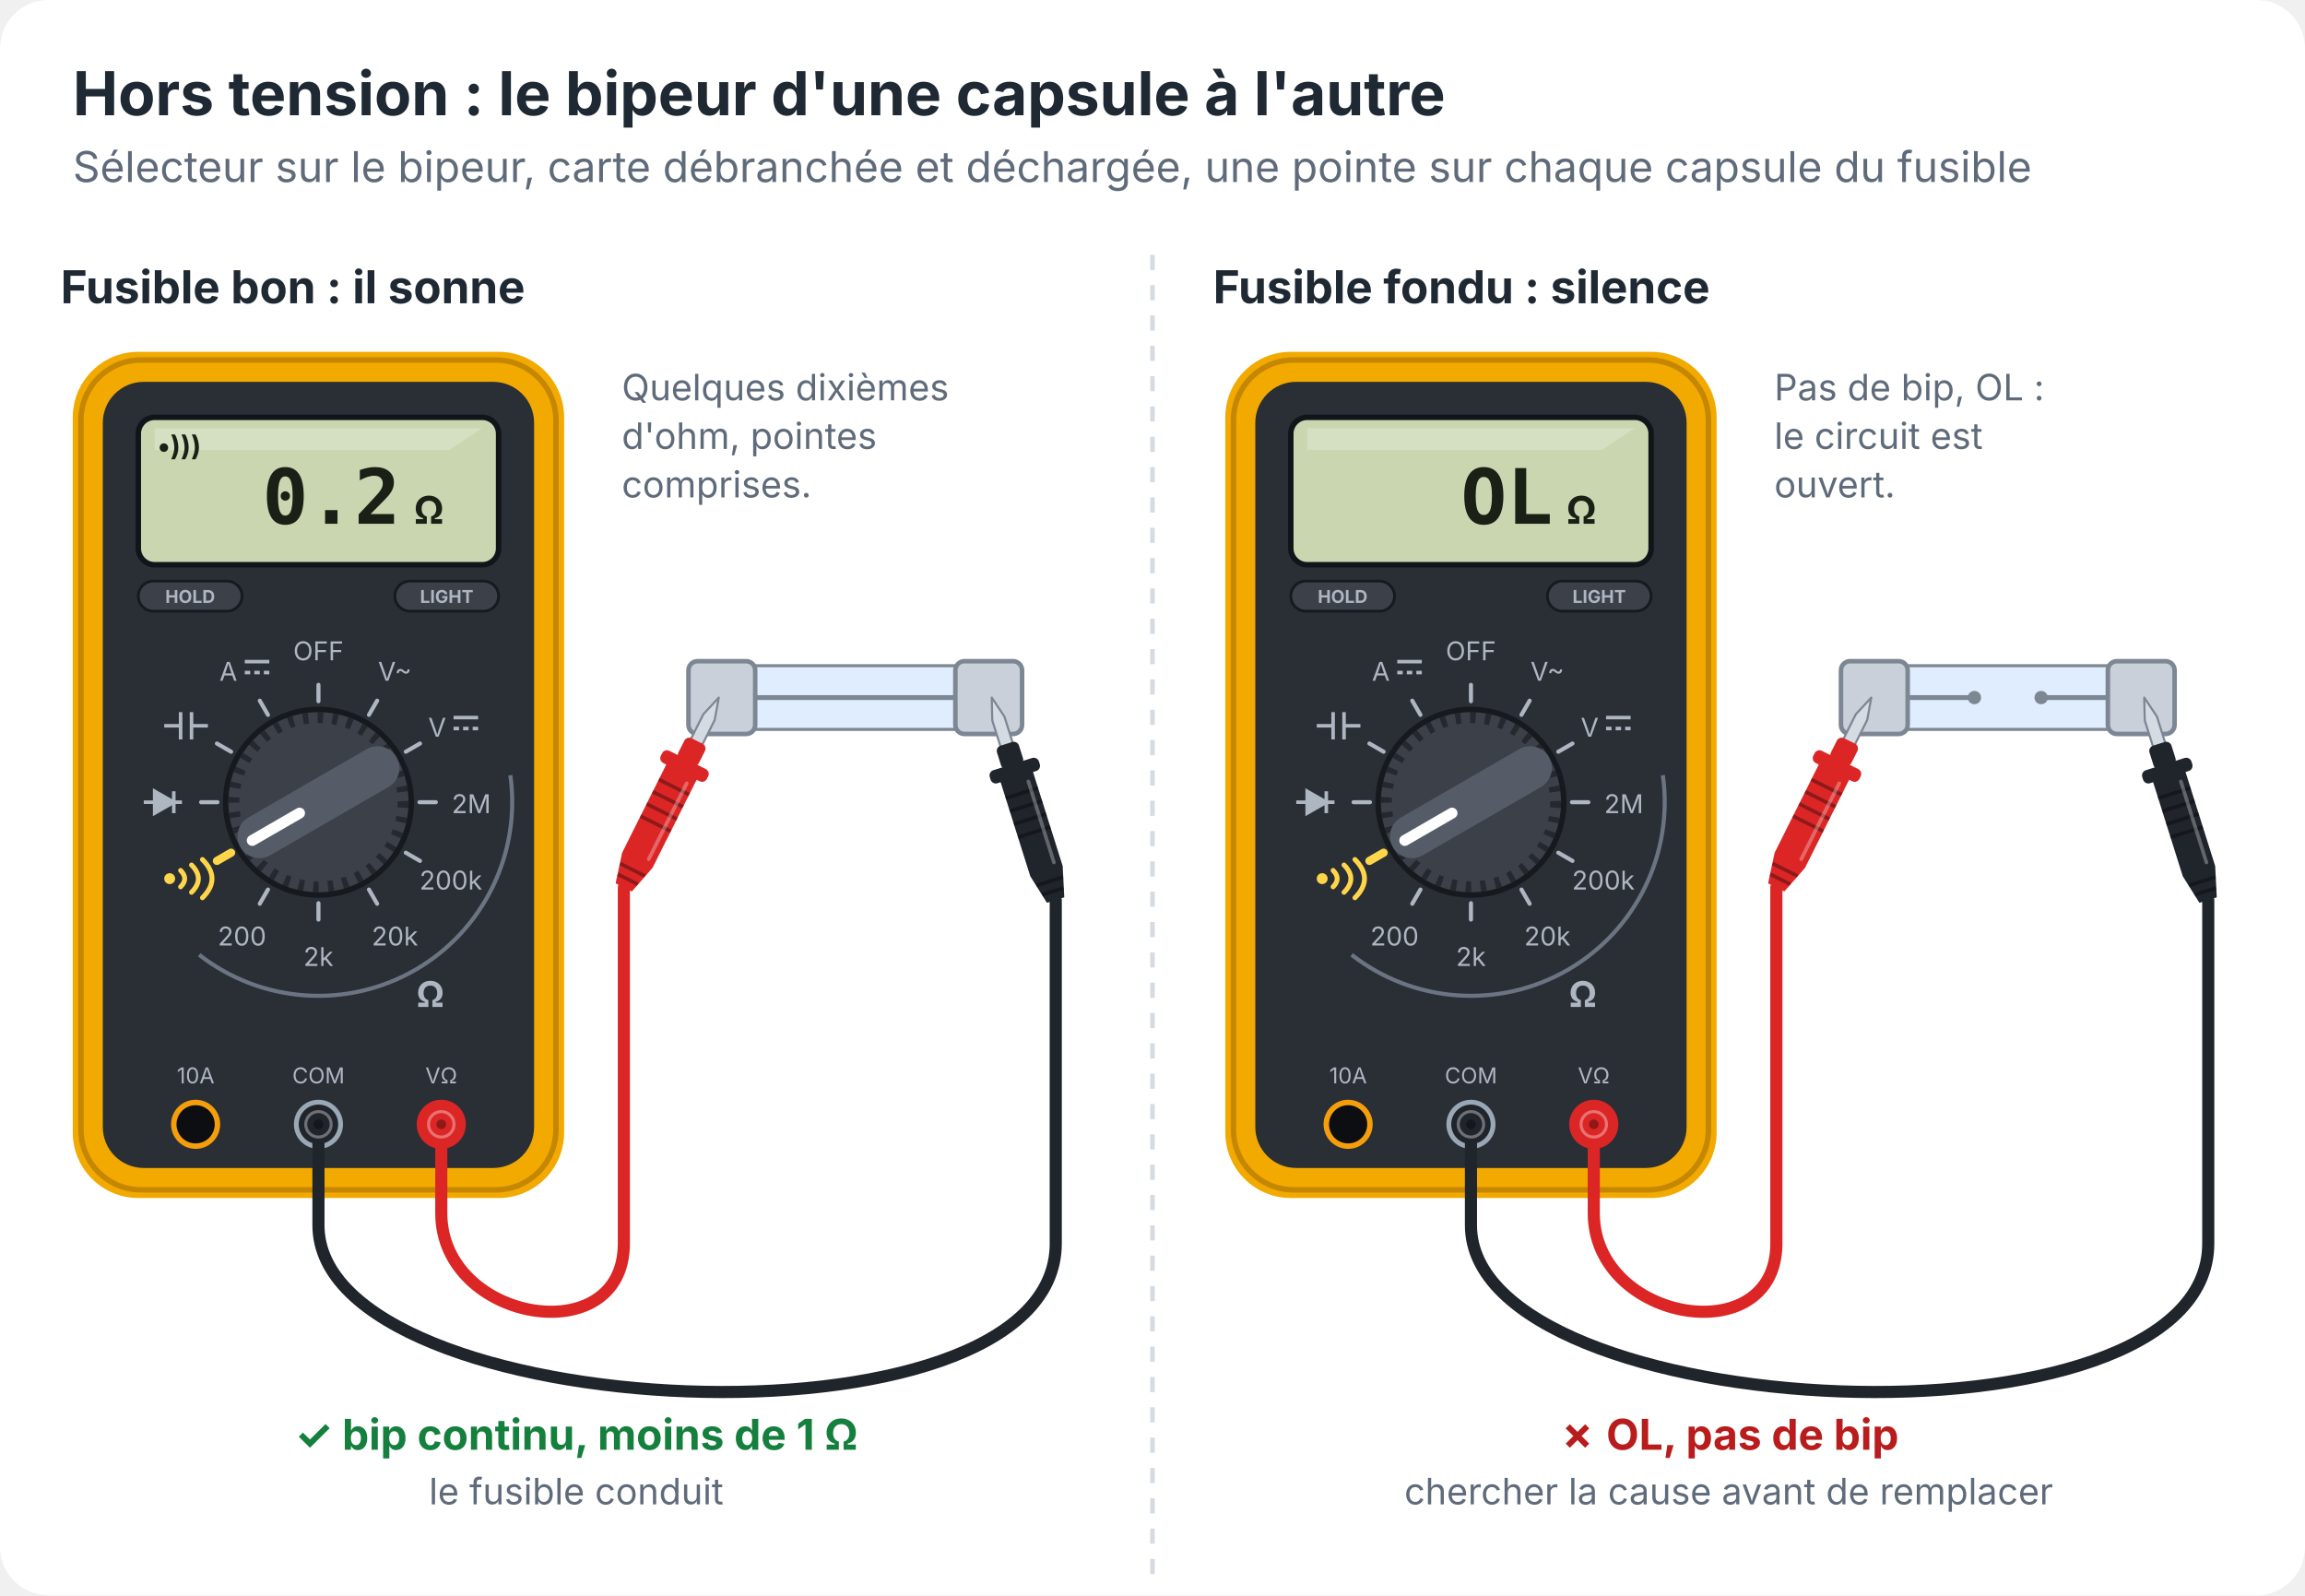
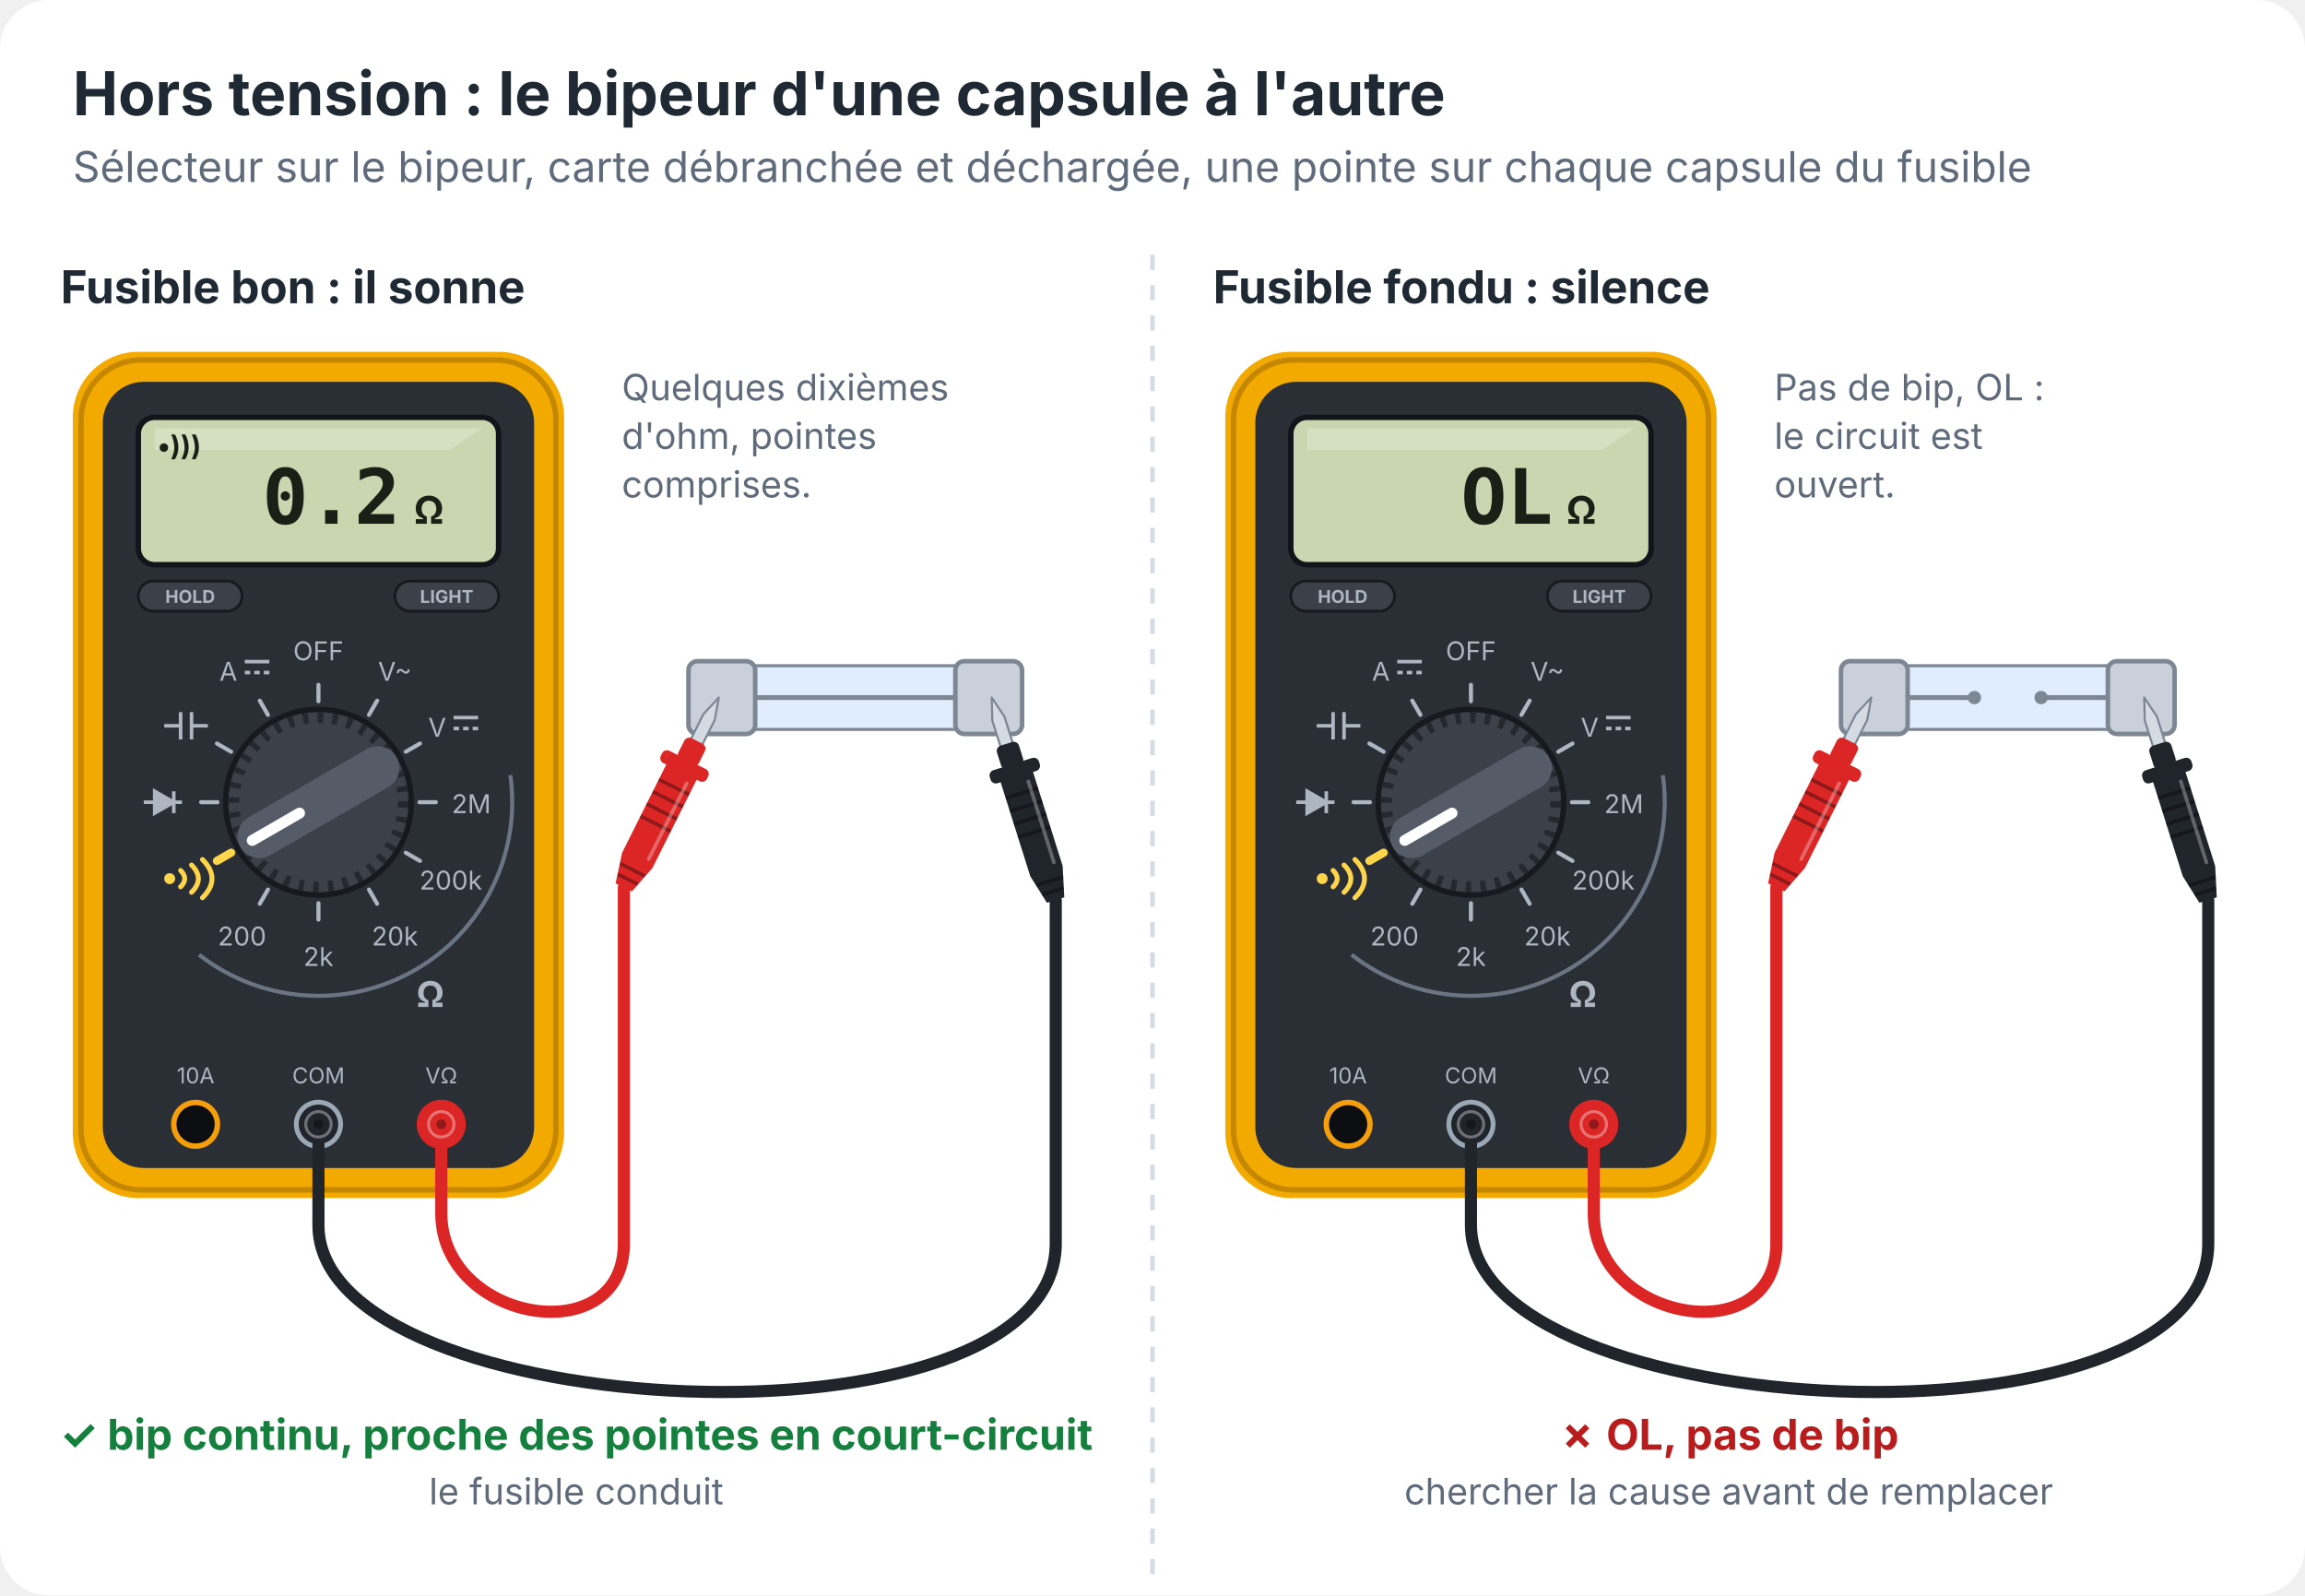
<svg xmlns="http://www.w3.org/2000/svg" viewBox="0 0 760 526" role="img" aria-labelledby="t d" font-family="system-ui, -apple-system, Segoe UI, sans-serif">
  <style>
    .bg{fill:#ffffff}.fg{fill:#1f2933}.mut{fill:#5f6b7a}
    .wire{stroke:#1f2933;stroke-width:3;fill:none;stroke-linecap:round;stroke-linejoin:round}
    .panel{fill:#f3f5f8;stroke:#d5dbe3}.grid{stroke:#d5dbe3;stroke-width:1.5;stroke-dasharray:5 5;fill:none}
    .ok{fill:#15803d}.no{fill:#b91c1c}.warn{fill:#b45309}.blue{fill:#2563eb}.amber{fill:#b45309}
    .blk{stroke:#20242b}.blkf{fill:#20242b}
    .flow{fill:none;stroke-width:4;stroke-linecap:round;stroke-dasharray:1 13;animation:run 1.1s linear infinite}
    .fb{stroke:#2563eb}.fa{stroke:#d97706}.fr{stroke:#dc2626}
    @keyframes run{to{stroke-dashoffset:-14}}
    @media (prefers-reduced-motion: reduce){.flow{animation:none}}
    @media (prefers-color-scheme: dark){
      .bg{fill:#0d1117}.fg{fill:#e6edf3}.mut{fill:#9aa7b4}.wire{stroke:#c9d1d9}
      .panel{fill:#161b22;stroke:#30363d}.grid{stroke:#30363d}
      .ok{fill:#4ade80}.no{fill:#f87171}.warn{fill:#fbbf24}.blue{fill:#60a5fa}.amber{fill:#fbbf24}
      .blk{stroke:#8b949e}.blkf{fill:#8b949e}.fb{stroke:#60a5fa}.fa{stroke:#fbbf24}.fr{stroke:#f87171}
    }
  </style>
  <rect class="bg" width="760" height="526" rx="16" />
  <text class="fg" x="24" y="38" font-size="20" font-weight="700">Hors tension : le bipeur d'une capsule à l'autre</text>
  <text class="mut" x="24" y="60" font-size="14">Sélecteur sur le bipeur, carte débranchée et déchargée, une pointe sur chaque capsule du fusible</text>
  <path class="grid" d="M380 84 V520" />
  <text class="fg" x="20" y="100" font-size="15" font-weight="700">Fusible bon : il sonne</text>
  <g data-sel="BEEP" transform="translate(24 116) scale(0.9)">
    <rect width="180" height="310" rx="24" fill="#f2a900" />
    <rect x="3" y="3" width="174" height="304" rx="22" fill="none" stroke="#c58700" stroke-width="2" />
    <rect x="11" y="11" width="158" height="288" rx="15" fill="#2a2e35" />
    <rect x="24" y="24" width="132" height="54" rx="6" fill="#c9d6b0" stroke="#11151a" stroke-width="2" />
    <path d="M30 28 H150 L138 36 H30 Z" fill="#ffffff" fill-opacity="0.22" />
    <rect x="24" y="84" width="38" height="11" rx="5.5" fill="#3b4049" stroke="#16191e" />
    <text x="43" y="92" font-size="6.5" font-weight="700" text-anchor="middle" fill="#aeb6c2">HOLD</text>
    <rect x="118" y="84" width="38" height="11" rx="5.5" fill="#3b4049" stroke="#16191e" />
    <text x="137" y="92" font-size="6.5" font-weight="700" text-anchor="middle" fill="#aeb6c2">LIGHT</text>
    <text x="31" y="38" font-size="10" font-weight="700" fill="#1a2016">•)))</text>
    <text x="120" y="63" font-size="28" font-weight="700" text-anchor="end" font-family="ui-monospace, Menlo, Consolas, monospace" fill="#1a2016">0.2</text>
    <text x="125" y="63" font-size="14" font-weight="700" fill="#1a2016">Ω</text>
    <path d="M160.3 155.1 A71 71 0 0 1 46.3 220.9" fill="none" stroke="#6b7482" stroke-width="1.5" />
    <text x="131.0" y="240.0" font-size="13" font-weight="700" text-anchor="middle" fill="#aeb6c2">Ω</text>
    <path d="M90.0 128.0 L90.0 122.0" stroke="#aeb6c2" stroke-width="1.5" stroke-linecap="round" />
    <text x="90.0" y="113.0" font-size="9.5" text-anchor="middle" fill="#aeb6c2">OFF</text>
    <path d="M108.5 133.0 L111.5 127.8" stroke="#aeb6c2" stroke-width="1.5" stroke-linecap="round" />
    <text x="118.0" y="120.5" font-size="9.5" text-anchor="middle" fill="#aeb6c2">V~</text>
    <path d="M122.0 146.5 L127.2 143.5" stroke="#aeb6c2" stroke-width="1.5" stroke-linecap="round" />
    <text x="133.5" y="141.0" font-size="9.5" text-anchor="middle" fill="#aeb6c2">V</text>
    <path d="M139.5 134.0 h9 M139.5 138.0 h2 m1.5 0 h2 m1.5 0 h2" stroke="#aeb6c2" stroke-width="1.3" fill="none" />
    <path d="M127.0 165.0 L133.0 165.0" stroke="#aeb6c2" stroke-width="1.5" stroke-linecap="round" />
    <text x="146.0" y="169.0" font-size="9.5" text-anchor="middle" fill="#aeb6c2">2M</text>
    <path d="M122.0 183.5 L127.2 186.5" stroke="#aeb6c2" stroke-width="1.5" stroke-linecap="round" />
    <text x="138.5" y="197.0" font-size="9.5" text-anchor="middle" fill="#aeb6c2">200k</text>
    <path d="M108.5 197.0 L111.5 202.2" stroke="#aeb6c2" stroke-width="1.5" stroke-linecap="round" />
    <text x="118.0" y="217.5" font-size="9.5" text-anchor="middle" fill="#aeb6c2">20k</text>
    <path d="M90.0 202.0 L90.0 208.0" stroke="#aeb6c2" stroke-width="1.5" stroke-linecap="round" />
    <text x="90.0" y="225.0" font-size="9.5" text-anchor="middle" fill="#aeb6c2">2k</text>
    <path d="M71.5 197.0 L68.5 202.2" stroke="#aeb6c2" stroke-width="1.5" stroke-linecap="round" />
    <text x="62.0" y="217.5" font-size="9.5" text-anchor="middle" fill="#aeb6c2">200</text>
    <path d="M58.0 183.5 L52.8 186.5" stroke="#ffd54a" stroke-width="3" stroke-linecap="round" />
    <circle cx="35.5" cy="193.0" r="2" fill="#ffd54a" />
    <path d="M39.5 190.0 q3 3 0 6 M43.5 188.0 q5 5 0 10 M47.5 186.0 q7 7 0 14" stroke="#ffd54a" stroke-width="1.8" fill="none" stroke-linecap="round" />
    <path d="M53.0 165.0 L47.0 165.0" stroke="#aeb6c2" stroke-width="1.5" stroke-linecap="round" />
    <path d="M26.0 165.0 h14 M30.0 161.0 v8 l7 -4 z M37.0 161.0 v8" stroke="#aeb6c2" stroke-width="1.3" fill="#aeb6c2" />
    <path d="M58.0 146.5 L52.8 143.5" stroke="#aeb6c2" stroke-width="1.5" stroke-linecap="round" />
    <path d="M33.5 137.0 h6 M39.5 132.0 v10 M43.5 132.0 v10 M43.5 137.0 h6" stroke="#aeb6c2" stroke-width="1.3" fill="none" />
    <path d="M71.5 133.0 L68.5 127.8" stroke="#aeb6c2" stroke-width="1.5" stroke-linecap="round" />
    <text x="57.0" y="120.5" font-size="9.5" text-anchor="middle" fill="#aeb6c2">A</text>
    <path d="M63.0 113.5 h9 M63.0 117.5 h2 m1.5 0 h2 m1.5 0 h2" stroke="#aeb6c2" stroke-width="1.3" fill="none" />
    <circle cx="90" cy="165" r="34" fill="#3b4049" stroke="#16191e" stroke-width="2" />
    <circle cx="90" cy="165" r="31" fill="none" stroke="#16191e" stroke-opacity="0.6" stroke-width="4" stroke-dasharray="2 3.4" />
    <g transform="rotate(240 90 165)">
      <rect x="82" y="132" width="16" height="66" rx="8" fill="#555c68" />
      <path d="M90 137 V157" stroke="#ffffff" stroke-width="4" stroke-linecap="round" />
    </g>
    <text x="45" y="268" font-size="8" text-anchor="middle" fill="#aeb6c2">10A</text>
    <circle cx="45" cy="283" r="8" fill="#0c0e11" stroke="#f59e0b" stroke-width="2" />
    <text x="90" y="268" font-size="8" text-anchor="middle" fill="#aeb6c2">COM</text>
    <circle cx="90" cy="283" r="8" fill="#0c0e11" stroke="#9aa7b4" stroke-width="2" />
    <text x="135" y="268" font-size="8" text-anchor="middle" fill="#aeb6c2">VΩ</text>
    <circle cx="135" cy="283" r="8" fill="#0c0e11" stroke="#dc2626" stroke-width="2" />
  </g>
  <text class="mut" x="205" y="132" font-size="12">Quelques dixièmes</text>
  <text class="mut" x="205" y="148" font-size="12">d'ohm, pointes</text>
  <text class="mut" x="205" y="164" font-size="12">comprises.</text>
  <rect x="238.0" y="219.5" width="88.0" height="21.0" fill="#dbeafe" fill-opacity="0.85" stroke="#7d8794" />
  <path d="M249.0 230 H315.0" stroke="#7d8794" stroke-width="1.6" />
  <rect x="227.0" y="218.0" width="22.0" height="24" rx="3" fill="#c9d0d9" stroke="#7d8794" stroke-width="1.5" />
  <rect x="315.0" y="218.0" width="22.0" height="24" rx="3" fill="#c9d0d9" stroke="#7d8794" stroke-width="1.5" />
  <path stroke="#dc2626" stroke-width="4" fill="none" stroke-linecap="round" d="M145.5 370.7 V400 C145.5 436 205.7 446 205.7 410 L205.7 292.6" />
  <circle fill="#dc2626" cx="145.5" cy="370.7" r="6.5" />
  <circle cx="145.5" cy="370.7" r="4.2" fill="none" stroke="#ffffff" stroke-opacity="0.35" stroke-width="1" />
  <circle cx="145.5" cy="370.7" r="1.6" fill="#000000" fill-opacity="0.35" />
  <g data-probe="red" transform="translate(237.0 230.0) rotate(116.6)">
    <path d="M0 0 L7.2 -2.1 H17.0 V2.1 H7.2 Z" fill="#d5dbe3" stroke="#7d8794" stroke-width="0.7" stroke-linejoin="round" />
    <rect fill="#dc2626" x="16.0" y="-3.8" width="8" height="7.6" rx="1.8" />
    <path fill="#dc2626" d="M26.0 -5.6 H60.0 L70.0 -3 V3 L60.0 5.6 H26.0 Z" stroke-linejoin="round" />
    <rect fill="#dc2626" x="23.0" y="-8.5" width="4.5" height="17" rx="1.8" />
    <path d="M33.0 -5.6 v11.2 M37.5 -5.6 v11.2 M42.0 -5.6 v11.2 M46.5 -5.6 v11.2 M63.5 -4.6 v9.2 M67.0 -3.7 v7.4" stroke="#000000" stroke-opacity="0.35" stroke-width="1.2" fill="none" />
    <path d="M30.0 -3.2 H58.0" stroke="#ffffff" stroke-opacity="0.3" stroke-width="1.2" stroke-linecap="round" />
  </g>
  <path class="blk" stroke-width="4" fill="none" stroke-linecap="round" d="M105.0 370.7 V404 C105.0 470 348.1 482 348.1 410 L348.1 296.8" />
  <circle class="blkf" cx="105.0" cy="370.7" r="6.5" />
  <circle cx="105.0" cy="370.7" r="4.2" fill="none" stroke="#ffffff" stroke-opacity="0.35" stroke-width="1" />
  <circle cx="105.0" cy="370.7" r="1.6" fill="#000000" fill-opacity="0.35" />
  <g data-probe="black" transform="translate(327.0 230.0) rotate(72.5)">
    <path d="M0 0 L7.2 -2.1 H17.0 V2.1 H7.2 Z" fill="#d5dbe3" stroke="#7d8794" stroke-width="0.7" stroke-linejoin="round" />
    <rect class="blkf" x="16.0" y="-3.8" width="8" height="7.6" rx="1.8" />
    <path class="blkf" d="M26.0 -5.6 H60.0 L70.0 -3 V3 L60.0 5.6 H26.0 Z" stroke-linejoin="round" />
    <rect class="blkf" x="23.0" y="-8.5" width="4.5" height="17" rx="1.8" />
    <path d="M33.0 -5.6 v11.2 M37.5 -5.6 v11.2 M42.0 -5.6 v11.2 M46.5 -5.6 v11.2 M63.5 -4.6 v9.2 M67.0 -3.7 v7.4" stroke="#000000" stroke-opacity="0.35" stroke-width="1.2" fill="none" />
    <path d="M30.0 -3.2 H58.0" stroke="#ffffff" stroke-opacity="0.3" stroke-width="1.2" stroke-linecap="round" />
  </g>
-   <text class="ok" x="190" y="478" font-size="14" text-anchor="middle" font-weight="700">✓ bip continu, moins de 1 Ω</text>
+   <text class="ok" x="190" y="478" font-size="14" text-anchor="middle" font-weight="700">✓ bip continu, proche des pointes en court-circuit</text>
  <text class="mut" x="190" y="496" font-size="12" text-anchor="middle">le fusible conduit</text>
  <text class="fg" x="400" y="100" font-size="15" font-weight="700">Fusible fondu : silence</text>
  <g data-sel="BEEP" transform="translate(404 116) scale(0.9)">
    <rect width="180" height="310" rx="24" fill="#f2a900" />
    <rect x="3" y="3" width="174" height="304" rx="22" fill="none" stroke="#c58700" stroke-width="2" />
    <rect x="11" y="11" width="158" height="288" rx="15" fill="#2a2e35" />
    <rect x="24" y="24" width="132" height="54" rx="6" fill="#c9d6b0" stroke="#11151a" stroke-width="2" />
    <path d="M30 28 H150 L138 36 H30 Z" fill="#ffffff" fill-opacity="0.22" />
    <rect x="24" y="84" width="38" height="11" rx="5.5" fill="#3b4049" stroke="#16191e" />
    <text x="43" y="92" font-size="6.5" font-weight="700" text-anchor="middle" fill="#aeb6c2">HOLD</text>
    <rect x="118" y="84" width="38" height="11" rx="5.5" fill="#3b4049" stroke="#16191e" />
    <text x="137" y="92" font-size="6.5" font-weight="700" text-anchor="middle" fill="#aeb6c2">LIGHT</text>
    <text x="120" y="63" font-size="28" font-weight="700" text-anchor="end" font-family="ui-monospace, Menlo, Consolas, monospace" fill="#1a2016">OL</text>
    <text x="125" y="63" font-size="14" font-weight="700" fill="#1a2016">Ω</text>
    <path d="M160.3 155.1 A71 71 0 0 1 46.3 220.9" fill="none" stroke="#6b7482" stroke-width="1.5" />
    <text x="131.0" y="240.0" font-size="13" font-weight="700" text-anchor="middle" fill="#aeb6c2">Ω</text>
    <path d="M90.0 128.0 L90.0 122.0" stroke="#aeb6c2" stroke-width="1.5" stroke-linecap="round" />
    <text x="90.0" y="113.0" font-size="9.5" text-anchor="middle" fill="#aeb6c2">OFF</text>
    <path d="M108.5 133.0 L111.5 127.8" stroke="#aeb6c2" stroke-width="1.5" stroke-linecap="round" />
    <text x="118.0" y="120.5" font-size="9.5" text-anchor="middle" fill="#aeb6c2">V~</text>
    <path d="M122.0 146.5 L127.2 143.5" stroke="#aeb6c2" stroke-width="1.5" stroke-linecap="round" />
    <text x="133.5" y="141.0" font-size="9.5" text-anchor="middle" fill="#aeb6c2">V</text>
    <path d="M139.5 134.0 h9 M139.5 138.0 h2 m1.5 0 h2 m1.5 0 h2" stroke="#aeb6c2" stroke-width="1.3" fill="none" />
    <path d="M127.0 165.0 L133.0 165.0" stroke="#aeb6c2" stroke-width="1.5" stroke-linecap="round" />
    <text x="146.0" y="169.0" font-size="9.5" text-anchor="middle" fill="#aeb6c2">2M</text>
    <path d="M122.0 183.5 L127.2 186.5" stroke="#aeb6c2" stroke-width="1.5" stroke-linecap="round" />
    <text x="138.5" y="197.0" font-size="9.5" text-anchor="middle" fill="#aeb6c2">200k</text>
    <path d="M108.5 197.0 L111.5 202.2" stroke="#aeb6c2" stroke-width="1.5" stroke-linecap="round" />
    <text x="118.0" y="217.5" font-size="9.5" text-anchor="middle" fill="#aeb6c2">20k</text>
    <path d="M90.0 202.0 L90.0 208.0" stroke="#aeb6c2" stroke-width="1.5" stroke-linecap="round" />
    <text x="90.0" y="225.0" font-size="9.5" text-anchor="middle" fill="#aeb6c2">2k</text>
    <path d="M71.5 197.0 L68.5 202.2" stroke="#aeb6c2" stroke-width="1.5" stroke-linecap="round" />
    <text x="62.0" y="217.5" font-size="9.5" text-anchor="middle" fill="#aeb6c2">200</text>
    <path d="M58.0 183.5 L52.8 186.5" stroke="#ffd54a" stroke-width="3" stroke-linecap="round" />
    <circle cx="35.5" cy="193.0" r="2" fill="#ffd54a" />
    <path d="M39.5 190.0 q3 3 0 6 M43.5 188.0 q5 5 0 10 M47.5 186.0 q7 7 0 14" stroke="#ffd54a" stroke-width="1.8" fill="none" stroke-linecap="round" />
    <path d="M53.0 165.0 L47.0 165.0" stroke="#aeb6c2" stroke-width="1.5" stroke-linecap="round" />
    <path d="M26.0 165.0 h14 M30.0 161.0 v8 l7 -4 z M37.0 161.0 v8" stroke="#aeb6c2" stroke-width="1.3" fill="#aeb6c2" />
    <path d="M58.0 146.5 L52.8 143.5" stroke="#aeb6c2" stroke-width="1.5" stroke-linecap="round" />
    <path d="M33.5 137.0 h6 M39.5 132.0 v10 M43.5 132.0 v10 M43.5 137.0 h6" stroke="#aeb6c2" stroke-width="1.3" fill="none" />
    <path d="M71.5 133.0 L68.5 127.8" stroke="#aeb6c2" stroke-width="1.5" stroke-linecap="round" />
    <text x="57.0" y="120.5" font-size="9.5" text-anchor="middle" fill="#aeb6c2">A</text>
    <path d="M63.0 113.5 h9 M63.0 117.5 h2 m1.5 0 h2 m1.5 0 h2" stroke="#aeb6c2" stroke-width="1.3" fill="none" />
    <circle cx="90" cy="165" r="34" fill="#3b4049" stroke="#16191e" stroke-width="2" />
    <circle cx="90" cy="165" r="31" fill="none" stroke="#16191e" stroke-opacity="0.6" stroke-width="4" stroke-dasharray="2 3.4" />
    <g transform="rotate(240 90 165)">
      <rect x="82" y="132" width="16" height="66" rx="8" fill="#555c68" />
      <path d="M90 137 V157" stroke="#ffffff" stroke-width="4" stroke-linecap="round" />
    </g>
    <text x="45" y="268" font-size="8" text-anchor="middle" fill="#aeb6c2">10A</text>
    <circle cx="45" cy="283" r="8" fill="#0c0e11" stroke="#f59e0b" stroke-width="2" />
    <text x="90" y="268" font-size="8" text-anchor="middle" fill="#aeb6c2">COM</text>
    <circle cx="90" cy="283" r="8" fill="#0c0e11" stroke="#9aa7b4" stroke-width="2" />
    <text x="135" y="268" font-size="8" text-anchor="middle" fill="#aeb6c2">VΩ</text>
    <circle cx="135" cy="283" r="8" fill="#0c0e11" stroke="#dc2626" stroke-width="2" />
  </g>
  <text class="mut" x="585" y="132" font-size="12">Pas de bip, OL :</text>
  <text class="mut" x="585" y="148" font-size="12">le circuit est</text>
  <text class="mut" x="585" y="164" font-size="12">ouvert.</text>
  <rect x="618.0" y="219.5" width="88.0" height="21.0" fill="#dbeafe" fill-opacity="0.85" stroke="#7d8794" />
  <path d="M629.0 230 H651.0 M673.0 230 H695.0" stroke="#7d8794" stroke-width="1.6" />
  <circle cx="651.0" cy="230" r="2.2" fill="#7d8794" />
  <circle cx="673.0" cy="230" r="2.2" fill="#7d8794" />
  <rect x="607.0" y="218.0" width="22.0" height="24" rx="3" fill="#c9d0d9" stroke="#7d8794" stroke-width="1.5" />
  <rect x="695.0" y="218.0" width="22.0" height="24" rx="3" fill="#c9d0d9" stroke="#7d8794" stroke-width="1.5" />
  <path stroke="#dc2626" stroke-width="4" fill="none" stroke-linecap="round" d="M525.5 370.7 V400 C525.5 436 585.7 446 585.7 410 L585.7 292.6" />
  <circle fill="#dc2626" cx="525.5" cy="370.7" r="6.5" />
  <circle cx="525.5" cy="370.7" r="4.2" fill="none" stroke="#ffffff" stroke-opacity="0.35" stroke-width="1" />
  <circle cx="525.5" cy="370.7" r="1.6" fill="#000000" fill-opacity="0.35" />
  <g data-probe="red" transform="translate(617.0 230.0) rotate(116.6)">
    <path d="M0 0 L7.2 -2.1 H17.0 V2.1 H7.2 Z" fill="#d5dbe3" stroke="#7d8794" stroke-width="0.7" stroke-linejoin="round" />
    <rect fill="#dc2626" x="16.0" y="-3.8" width="8" height="7.6" rx="1.8" />
    <path fill="#dc2626" d="M26.0 -5.6 H60.0 L70.0 -3 V3 L60.0 5.6 H26.0 Z" stroke-linejoin="round" />
    <rect fill="#dc2626" x="23.0" y="-8.5" width="4.5" height="17" rx="1.8" />
    <path d="M33.0 -5.6 v11.2 M37.5 -5.6 v11.2 M42.0 -5.6 v11.2 M46.5 -5.6 v11.2 M63.5 -4.6 v9.2 M67.0 -3.7 v7.4" stroke="#000000" stroke-opacity="0.35" stroke-width="1.2" fill="none" />
    <path d="M30.0 -3.2 H58.0" stroke="#ffffff" stroke-opacity="0.3" stroke-width="1.2" stroke-linecap="round" />
  </g>
  <path class="blk" stroke-width="4" fill="none" stroke-linecap="round" d="M485.0 370.7 V404 C485.0 470 728.1 482 728.1 410 L728.1 296.8" />
  <circle class="blkf" cx="485.0" cy="370.7" r="6.5" />
  <circle cx="485.0" cy="370.7" r="4.2" fill="none" stroke="#ffffff" stroke-opacity="0.35" stroke-width="1" />
  <circle cx="485.0" cy="370.7" r="1.6" fill="#000000" fill-opacity="0.35" />
  <g data-probe="black" transform="translate(707.0 230.0) rotate(72.5)">
    <path d="M0 0 L7.2 -2.1 H17.0 V2.1 H7.2 Z" fill="#d5dbe3" stroke="#7d8794" stroke-width="0.7" stroke-linejoin="round" />
    <rect class="blkf" x="16.0" y="-3.8" width="8" height="7.6" rx="1.8" />
    <path class="blkf" d="M26.0 -5.6 H60.0 L70.0 -3 V3 L60.0 5.6 H26.0 Z" stroke-linejoin="round" />
    <rect class="blkf" x="23.0" y="-8.5" width="4.5" height="17" rx="1.8" />
    <path d="M33.0 -5.6 v11.2 M37.5 -5.6 v11.2 M42.0 -5.6 v11.2 M46.5 -5.6 v11.2 M63.5 -4.6 v9.2 M67.0 -3.7 v7.4" stroke="#000000" stroke-opacity="0.35" stroke-width="1.2" fill="none" />
    <path d="M30.0 -3.2 H58.0" stroke="#ffffff" stroke-opacity="0.3" stroke-width="1.2" stroke-linecap="round" />
  </g>
  <text class="no" x="570" y="478" font-size="14" text-anchor="middle" font-weight="700">✗ OL, pas de bip</text>
  <text class="mut" x="570" y="496" font-size="12" text-anchor="middle">chercher la cause avant de remplacer</text>
</svg>
